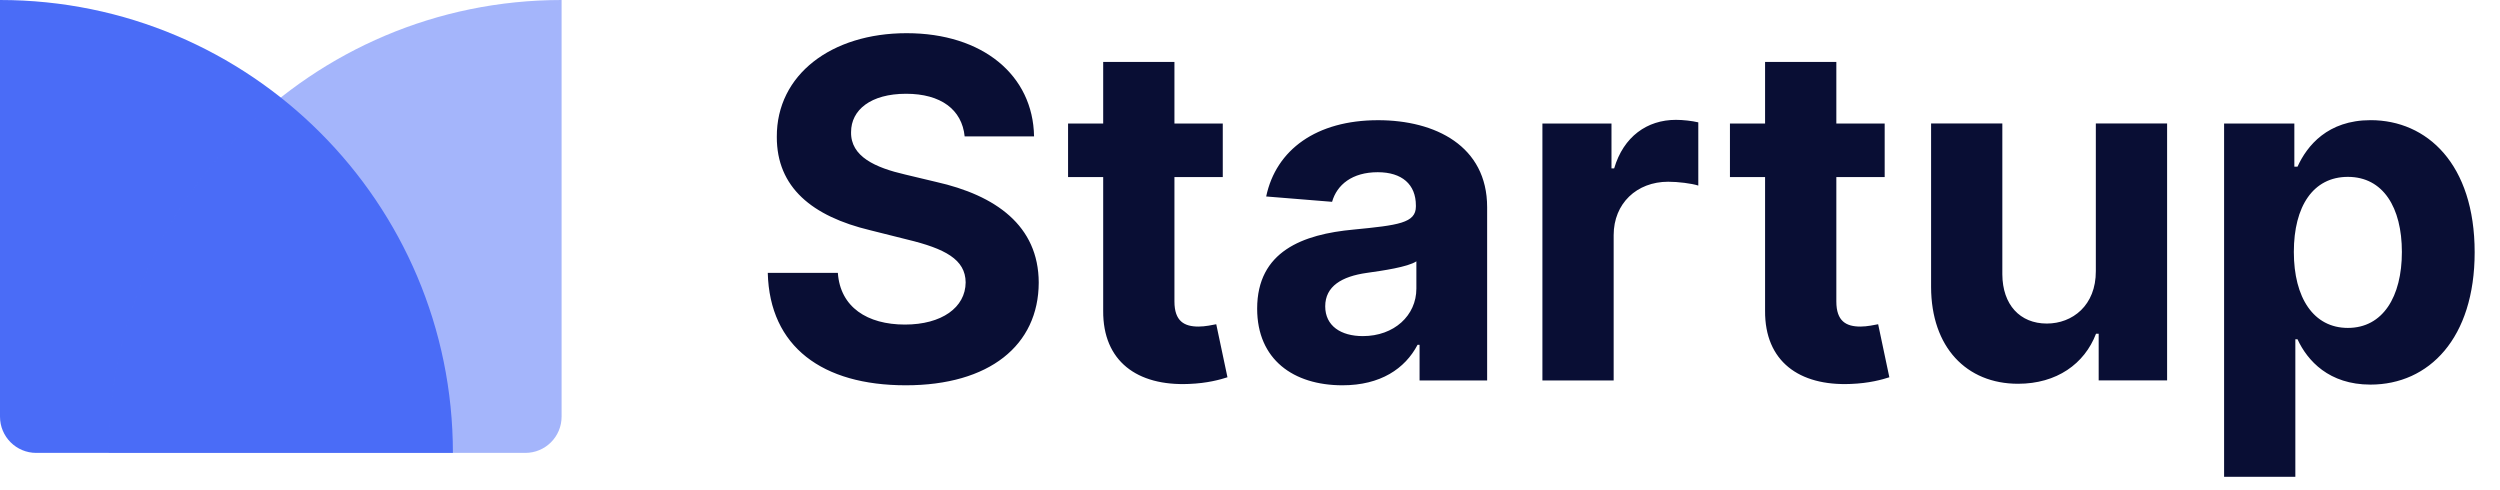
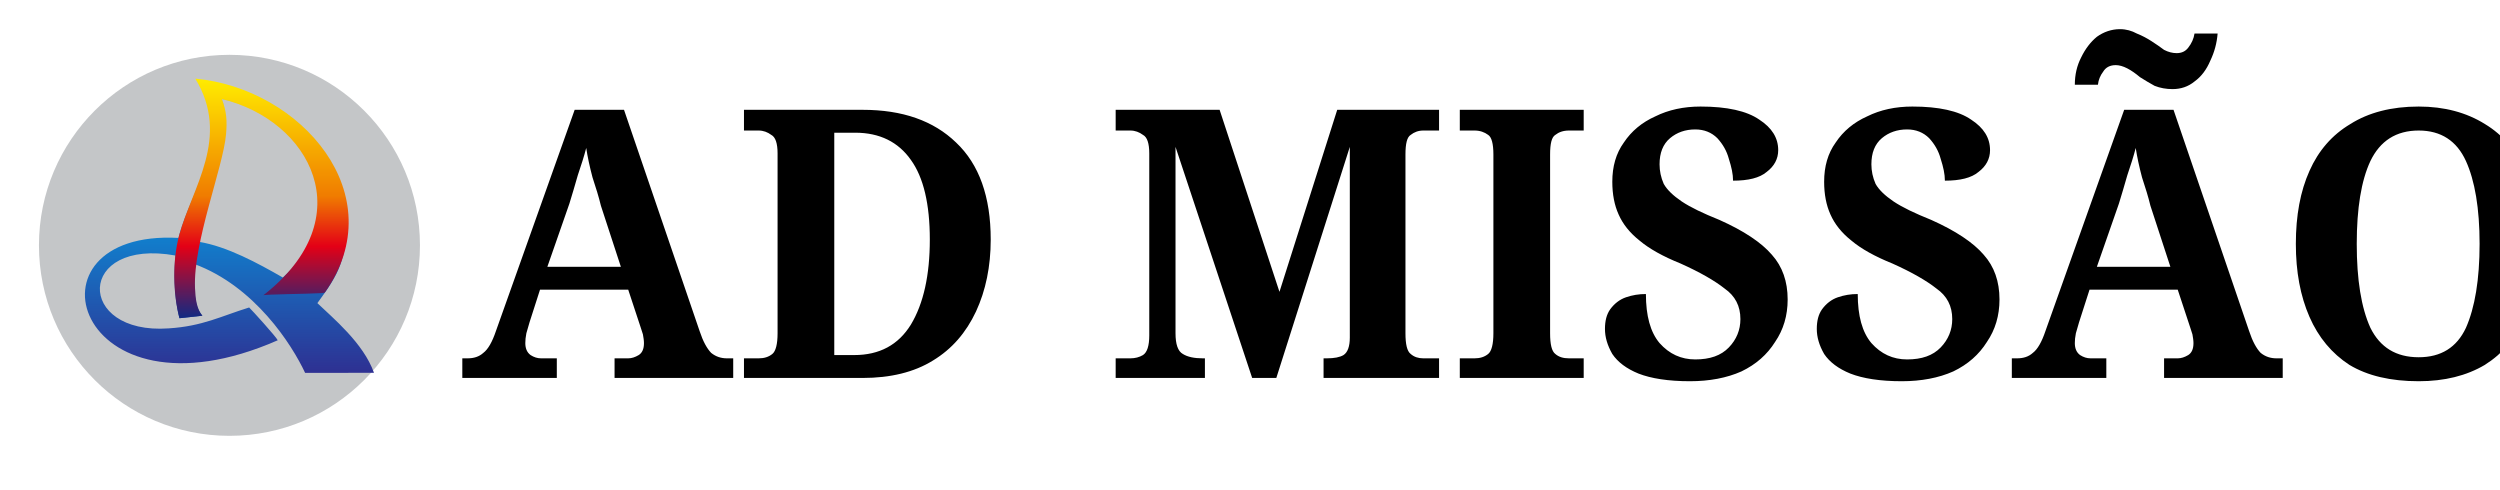
- <svg xmlns="http://www.w3.org/2000/svg" fill="none" height="27" viewBox="0 0 138 27" width="138">
-   <path d="m53.248 7.529h3.832c-.055-3.37-2.825-5.697-7.035-5.697-4.146 0-7.183 2.29-7.165 5.724-.009 2.788 1.957 4.386 5.152 5.152l2.059.517c2.059.498 3.204 1.089 3.213 2.364-.009 1.385-1.32 2.327-3.352 2.327-2.077 0-3.573-.96-3.702-2.853h-3.869c.102 4.09 3.028 6.205 7.617 6.205 4.616 0 7.331-2.207 7.34-5.669-.009-3.148-2.382-4.82-5.669-5.558l-1.699-.406c-1.643-.379-3.019-.988-2.991-2.345 0-1.219 1.08-2.114 3.038-2.114 1.911 0 3.084.868 3.232 2.354zm14.249-.711h-2.668v-3.398h-3.933v3.398h-1.939v2.955h1.939v7.386c-.018 2.779 1.874 4.155 4.727 4.035 1.016-.037 1.736-.24 2.133-.369l-.619-2.927c-.194.037-.609.129-.979.129-.785 0-1.329-.295-1.329-1.385v-6.869h2.668zm6.606 14.45c2.096 0 3.453-.914 4.146-2.234h.111v1.967h3.73v-9.565c0-3.379-2.862-4.801-6.02-4.801-3.398 0-5.632 1.625-6.177 4.21l3.638.295c.268-.942 1.108-1.634 2.521-1.634 1.339 0 2.105.674 2.105 1.837v.055c0 .914-.97 1.034-3.435 1.274-2.807.259-5.327 1.2-5.327 4.367 0 2.807 2.003 4.229 4.709 4.229zm1.126-2.715c-1.21 0-2.077-.563-2.077-1.643 0-1.108.914-1.653 2.299-1.847.859-.12 2.262-.323 2.733-.637v1.505c0 1.486-1.228 2.622-2.955 2.622zm9.912 2.447h3.933v-8.023c0-1.745 1.274-2.945 3.01-2.945.545 0 1.293.092 1.662.212v-3.49c-.351-.083-.84-.138-1.237-.138-1.588 0-2.89.923-3.407 2.678h-.148v-2.474h-3.813zm18.893-14.182h-2.668v-3.398h-3.934v3.398h-1.939v2.955h1.939v7.386c-.018 2.779 1.874 4.155 4.728 4.035 1.015-.037 1.735-.24 2.132-.369l-.618-2.927c-.194.037-.61.129-.979.129-.785 0-1.329-.295-1.329-1.385v-6.869h2.668zm11.656 8.143c.01 1.902-1.292 2.899-2.705 2.899-1.486 0-2.447-1.043-2.456-2.715v-8.328h-3.933v9.03c.009 3.315 1.948 5.337 4.801 5.337 2.133 0 3.666-1.099 4.303-2.761h.147v2.576h3.777v-14.182h-3.934zm7.08 11.357h3.933v-7.59h.12c.545 1.182 1.736 2.502 4.026 2.502 3.231 0 5.752-2.558 5.752-7.303 0-4.875-2.632-7.294-5.743-7.294-2.373 0-3.509 1.413-4.035 2.567h-.175v-2.382h-3.878zm3.85-12.409c0-2.53 1.071-4.146 2.982-4.146 1.948 0 2.982 1.69 2.982 4.146 0 2.474-1.052 4.192-2.982 4.192-1.893 0-2.982-1.662-2.982-4.192z" fill="#090e34" />
-   <g fill="#4a6cf7">
-     <path d="m0 0c13.807 0 25 11.193 25 25h-23c-1.105 0-2-.895-2-2z" />
-     <path d="m6 25c0-13.807 11.193-25 25-25v23c0 1.105-.895 2-2 2z" opacity=".5" />
+ <svg xmlns="http://www.w3.org/2000/svg" xmlns:xlink="http://www.w3.org/1999/xlink" width="138" height="27" viewBox="0 0 36.512 7.144" version="1.1" id="svg1" xml:space="preserve">
+   <defs id="defs1">
+     <linearGradient id="grad1">
+       <stop offset="0%" stop-color="#c4c6c8" stop-opacity="1" id="stop1" />
+       <stop offset="26%" stop-color="#00adef" stop-opacity="1" id="stop2" />
+       <stop offset="100%" stop-color="#2e3092" stop-opacity="1" id="stop3" />
+     </linearGradient>
+     <linearGradient id="grad3">
+       <stop offset="0%" stop-color="#ffec00" stop-opacity="1" id="stop4" />
+       <stop offset="49%" stop-color="#f07c00" stop-opacity="1" id="stop5" />
+       <stop offset="70%" stop-color="#e30016" stop-opacity="1" id="stop6" />
+       <stop offset="100%" stop-color="#102a83" stop-opacity="1" id="stop7" />
+     </linearGradient>
+     <linearGradient xlink:href="#grad1" id="grad2-5" x1="168.055" y1="117.033" x2="168.055" y2="351.473" gradientTransform="scale(0.9936527,1.006388)" gradientUnits="userSpaceOnUse" />
+     <linearGradient xlink:href="#grad3" id="grad4-7" x1="280.103" y1="99.469" x2="280.103" y2="264.206" gradientTransform="scale(0.8531961,1.172063)" gradientUnits="userSpaceOnUse" />
+   </defs>
+   <g id="layer1">
+     <g id="g15" transform="matrix(0.6550048,0,0,0.6550048,-22.79537,-56.17821)">
+       <path d="m 39.917,86.99 c 2.346,0 4.248,1.902 4.248,4.248 0,2.346 -1.902,4.248 -4.248,4.248 -2.346,0 -4.248,-1.902 -4.248,-4.248 0,-2.346 1.902,-4.248 4.248,-4.248 z" style="fill:#c4c6c8;fill-rule:evenodd;stroke-width:0.028" id="path1" />
+       <g id="Layer1000" transform="matrix(0.02766854,0,0,0.02766854,32.07392,84.29522)">
+         <defs id="defs3" />
+         <path d="m 277.765,161.101 c -2.304,26.329 -13.757,60.709 -18.841,87.01 22.619,3.695 47.423,17.201 67.565,28.768 64.142,-57.02 26.773,-126.816 -49.121,-143.83 3.801,10.023 1.345,17.234 0.398,28.052 z m 76.557,136.401 c 12.31,11.842 37.163,32.258 45.618,56.165 l -55.503,0.051 c -10.675,-22.882 -40.704,-69.838 -89.287,-87.729 0.03,16.911 -1.026,33.91 6.508,41.667 l -18.479,2.011 c -4.885,-18.357 -4.376,-39.53 -3.241,-50.528 -80.007,-14.417 -80.564,64.148 -5.425,58.713 27.267,-1.738 41.964,-9.756 64.818,-16.837 2.082,1.914 21.91,23.779 23.038,26.431 -163.784,71.9 -210.461,-89.539 -79.997,-82.502 9.612,-38.817 44.545,-78.974 15.206,-127.164 76.524,7.06 139.469,76.125 115.561,147.827 -3.603,10.806 -10.992,21.176 -18.818,31.894 z" style="fill:url(#grad2-5)" id="path3" />
+         <defs id="defs7" />
+         <path d="m 261.658,307.656 -18.479,2.011 c -5.354,-20.122 -5.745,-46.433 -0.243,-66.901 10.271,-38.186 41.777,-78.893 12.986,-126.182 85.171,7.831 160.123,93.687 104.42,172.373 -0.11,0.155 -0.928,0.373 -2.764,0.493 -10.775,0.704 -46.244,0.884 -46.919,1.803 80.73,-62.727 37.593,-141.188 -33.293,-158.202 3.801,10.023 4.291,17.602 3.344,28.42 -2.333,26.664 -26.619,87.054 -25.01,123.918 0.401,9.174 1.455,16.891 5.957,22.268 z" style="fill:url(#grad4-7)" id="path7" />
+       </g>
+     </g>
+     <text xml:space="preserve" style="font-size:5.382px;text-align:start;writing-mode:lr-tb;direction:ltr;text-anchor:start;fill:#000000;stroke:#000000;stroke-width:0.17;stroke-dasharray:none;stroke-opacity:1" x="6.862" y="5.417" id="text15" transform="scale(0.9814741,1.018876)">
+       <tspan id="tspan15" style="font-style:normal;font-variant:normal;font-weight:bold;font-stretch:normal;font-family:Caladea;-inkscape-font-specification:'Caladea Bold';fill:#000000;fill-opacity:1;stroke:none;stroke-width:0.17" x="6.862" y="5.417">AD MISSÃO</tspan>
+     </text>
  </g>
</svg>
